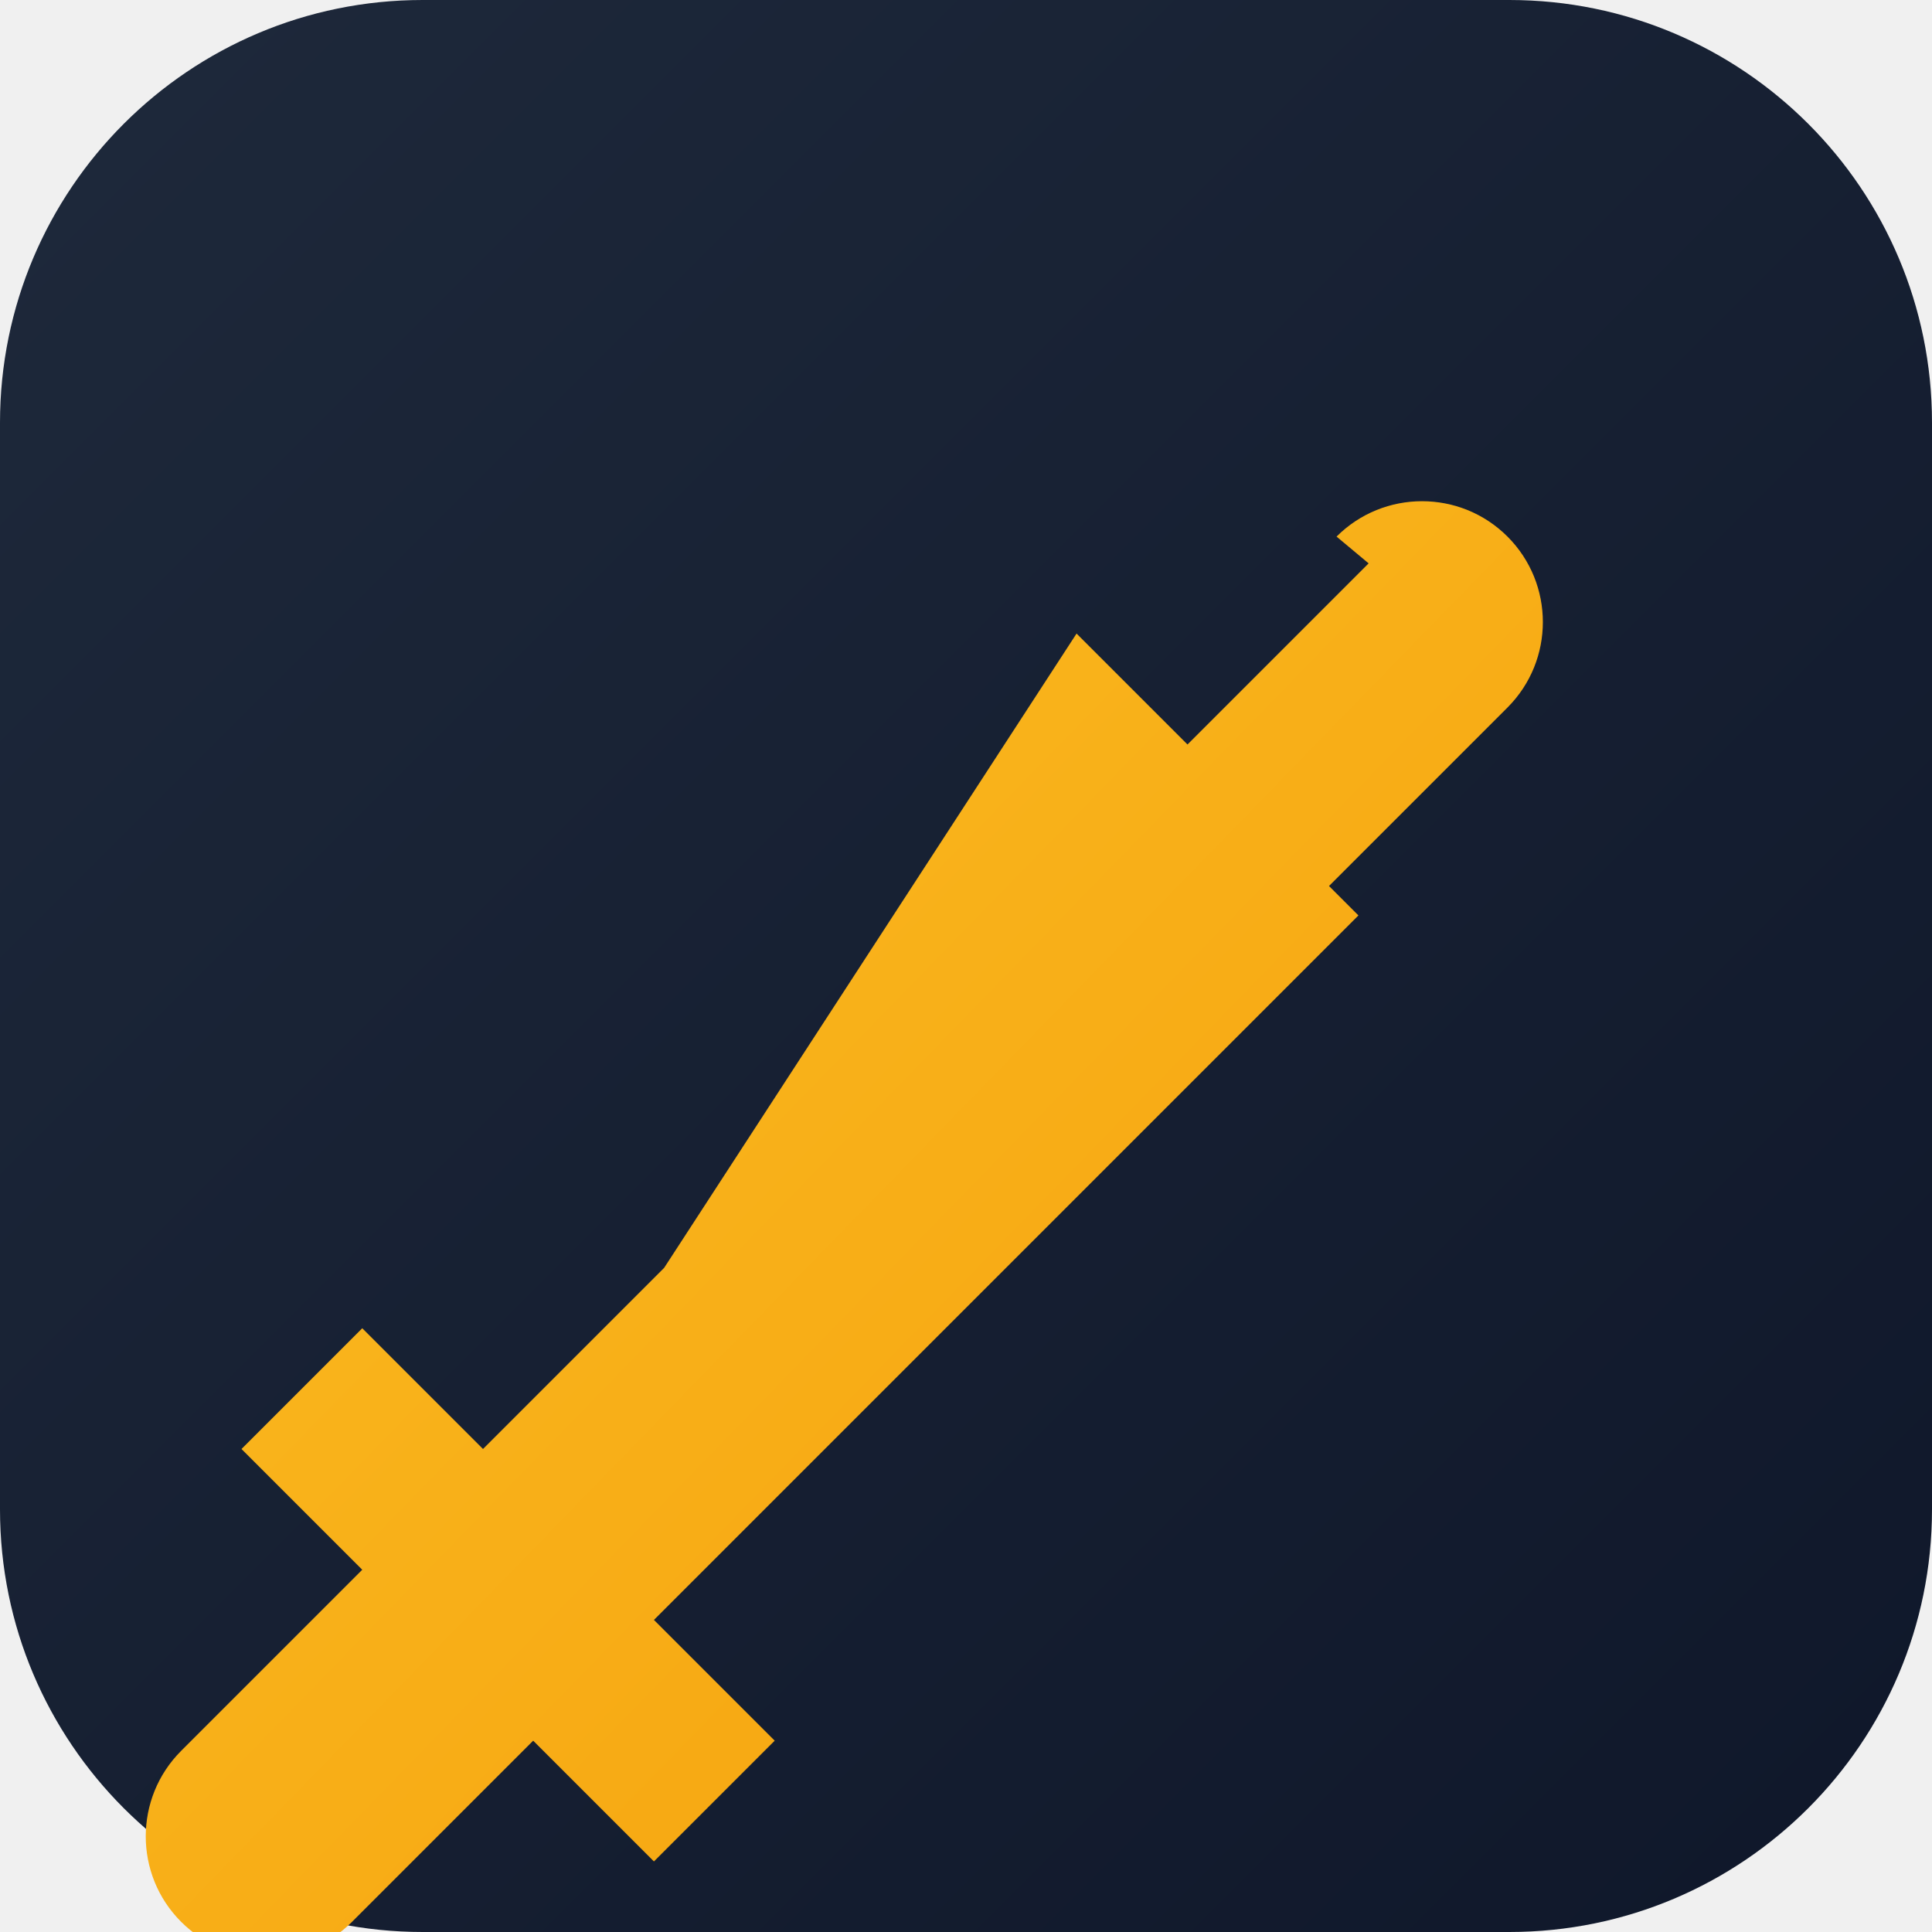
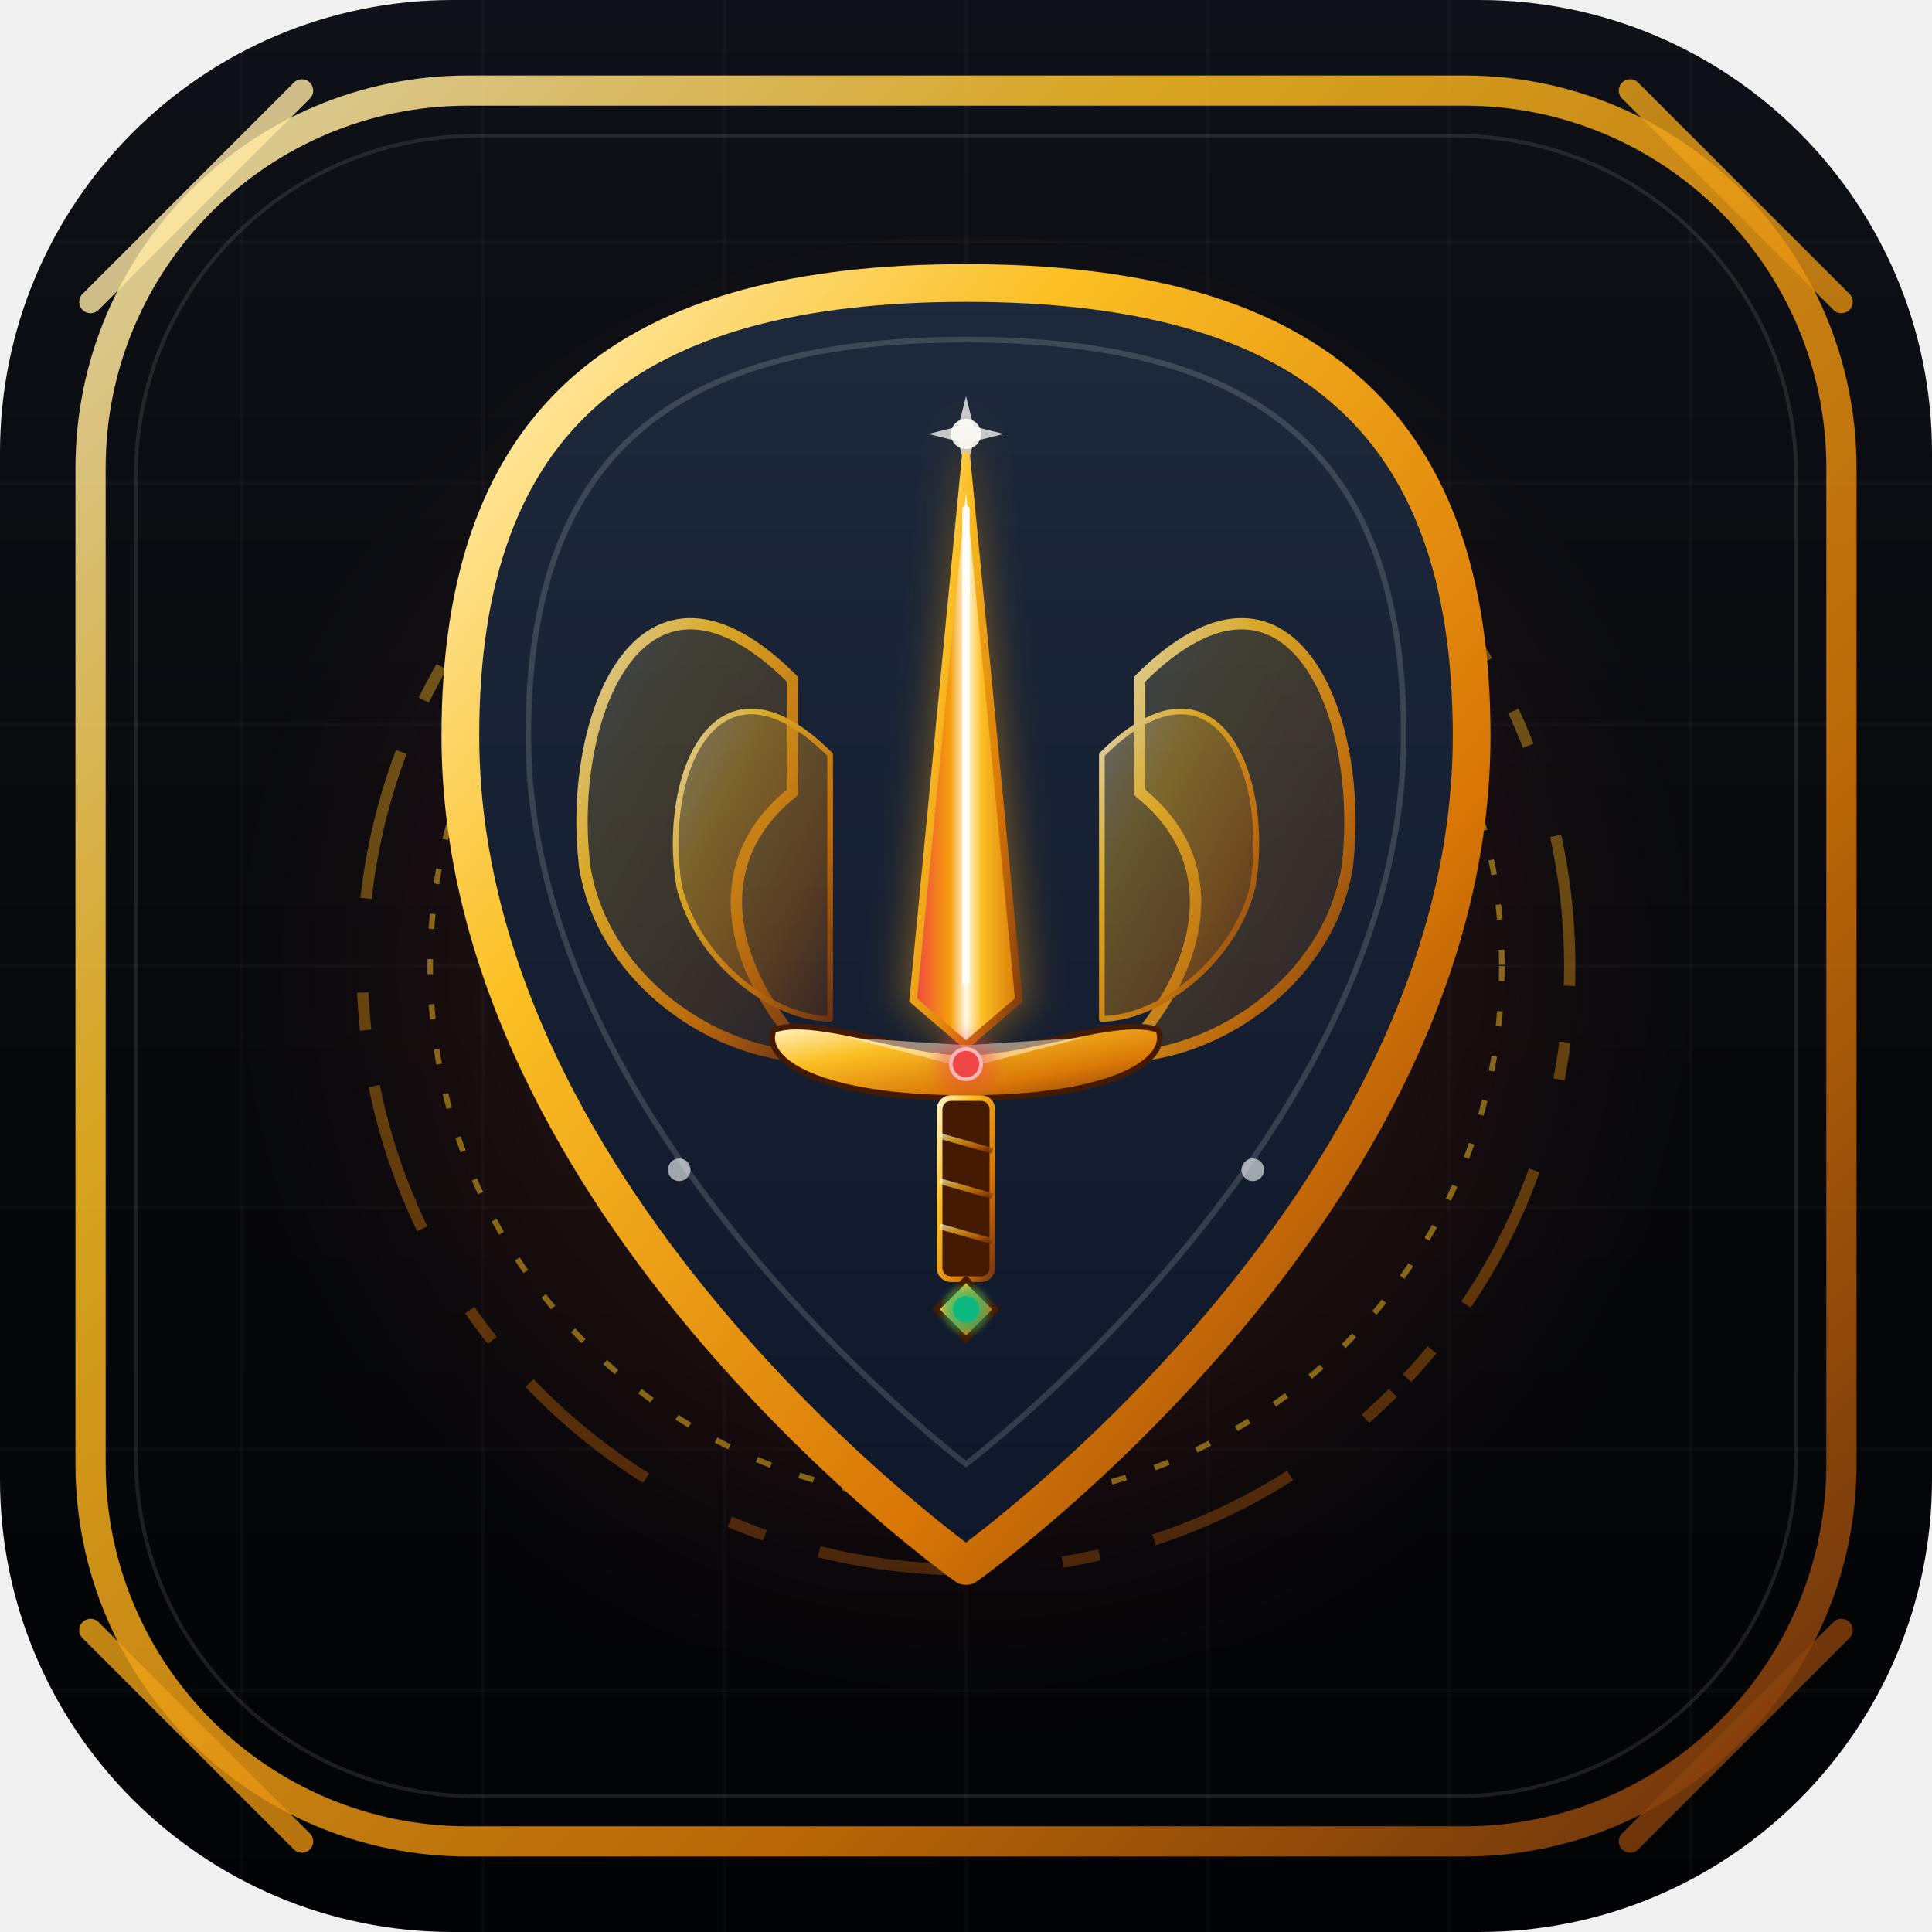
- <svg xmlns="http://www.w3.org/2000/svg" viewBox="0 0 512 512">
+ <svg xmlns="http://www.w3.org/2000/svg" viewBox="0 0 512 512" width="100%" height="100%">
  <defs>
-     <linearGradient id="bg" x1="0%" y1="0%" x2="100%" y2="100%">
-       <stop offset="0%" stop-color="#1e293b" />
-       <stop offset="100%" stop-color="#0f172a" />
+     <linearGradient id="bgGradient" x1="0" y1="0" x2="0" y2="1">
+       <stop offset="0%" stop-color="#0F1118" />
+       <stop offset="50%" stop-color="#07090C" />
+       <stop offset="100%" stop-color="#020305" />
    </linearGradient>
-     <linearGradient id="sword" x1="0%" y1="0%" x2="100%" y2="100%">
-       <stop offset="0%" stop-color="#fbbf24" />
-       <stop offset="100%" stop-color="#f59e0b" />
+     <linearGradient id="goldGradient" x1="0" y1="0" x2="1" y2="1">
+       <stop offset="0%" stop-color="#FFF3C4" />
+       <stop offset="30%" stop-color="#FBBF24" />
+       <stop offset="70%" stop-color="#D97706" />
+       <stop offset="100%" stop-color="#78350F" />
+     </linearGradient>
+     <radialGradient id="auroraGlow" cx="50%" cy="50%" r="50%">
+       <stop offset="0%" stop-color="#F59E0B" stop-opacity="0.25" />
+       <stop offset="70%" stop-color="#EF4444" stop-opacity="0.05" />
+       <stop offset="100%" stop-color="#000000" stop-opacity="0" />
+     </radialGradient>
+     <linearGradient id="shieldBg" x1="0" y1="0" x2="0" y2="1">
+       <stop offset="0%" stop-color="#1E293B" />
+       <stop offset="100%" stop-color="#0F172A" />
+     </linearGradient>
+     <linearGradient id="bladeGlow" x1="0" y1="0" x2="1" y2="0">
+       <stop offset="0%" stop-color="#EF4444" />
+       <stop offset="35%" stop-color="#F59E0B" />
+       <stop offset="50%" stop-color="#FFFBEB" />
+       <stop offset="65%" stop-color="#FBBF24" />
+       <stop offset="100%" stop-color="#D97706" />
    </linearGradient>
  </defs>
-   <rect width="512" height="512" rx="112" fill="url(#bg)" />
-   <path d="M362.7 149.3L314.5 197.5 352 235l47.5-47.5c12.5-12.5 12.5-32.8 0-45.3s-32.8-12.5-45.3 0zM176 336l-48 48-32-32-32 32 32 32-48 48c-12.5 12.5-12.5 32.8 0 45.3s32.8 12.5 45.3 0l48-48 32 32 32-32-32-32 48-48 138.7-138.7-74.7-74.7L176 336z" fill="url(#sword)" />
+   <rect width="512" height="512" rx="120" fill="url(#bgGradient)" />
+   <g stroke="#ffffff" stroke-opacity="0.02" stroke-width="1">
+     <line x1="64" y1="0" x2="64" y2="512" />
+     <line x1="128" y1="0" x2="128" y2="512" />
+     <line x1="192" y1="0" x2="192" y2="512" />
+     <line x1="256" y1="0" x2="256" y2="512" />
+     <line x1="320" y1="0" x2="320" y2="512" />
+     <line x1="384" y1="0" x2="384" y2="512" />
+     <line x1="448" y1="0" x2="448" y2="512" />
+     <line x1="0" y1="64" x2="512" y2="64" />
+     <line x1="0" y1="128" x2="512" y2="128" />
+     <line x1="0" y1="192" x2="512" y2="192" />
+     <line x1="0" y1="256" x2="512" y2="256" />
+     <line x1="0" y1="320" x2="512" y2="320" />
+     <line x1="0" y1="384" x2="512" y2="384" />
+     <line x1="0" y1="448" x2="512" y2="448" />
+   </g>
+   <circle cx="256" cy="256" r="220" fill="url(#auroraGlow)" />
+   <rect x="24" y="24" width="464" height="464" rx="100" fill="none" stroke="url(#goldGradient)" stroke-width="8" opacity="0.85" />
+   <rect x="36" y="36" width="440" height="440" rx="90" fill="none" stroke="#FFFFFF" stroke-width="1" opacity="0.1" />
+   <path d="M 24,80 L 80,24 M 432,24 L 488,80 M 488,432 L 432,488 M 80,488 L 24,432" stroke="url(#goldGradient)" stroke-width="6" opacity="0.8" stroke-linecap="round" />
+   <circle cx="256" cy="256" r="160" fill="none" stroke="url(#goldGradient)" stroke-width="3" stroke-dasharray="10 25 40 15" opacity="0.4" transform="rotate(45 256 256)" />
+   <circle cx="256" cy="256" r="142" fill="none" stroke="#FBBF24" stroke-width="1.5" stroke-dasharray="4 8" opacity="0.5" />
+   <g drop-shadow="0px 15px 30px rgba(0,0,0,0.7)">
+     <path d="M 256,75               C 345,75 390,110 390,195               C 390,320 256,415 256,415               C 256,415 122,320 122,195               C 122,110 167,75 256,75 Z" fill="url(#shieldBg)" stroke="url(#goldGradient)" stroke-width="10" stroke-linejoin="round" />
+     <path d="M 256,90               C 333,90 372,120 372,195               C 372,300 256,388 256,388               C 256,388 140,300 140,195               C 140,120 179,90 256,90 Z" fill="none" stroke="#FFFFFF" stroke-width="1.5" opacity="0.15" />
+   </g>
+   <g opacity="0.85" stroke="url(#goldGradient)" stroke-linejoin="round">
+     <path d="M210,180 C170,140 150,190 155,230 C160,260 190,280 215,280 C195,260 185,230 210,210 Z" fill="url(#goldGradient)" fill-opacity="0.2" stroke-width="3" />
+     <path d="M220,200 C190,170 175,205 180,235 C185,255 205,270 220,270 Z" fill="url(#goldGradient)" fill-opacity="0.4" stroke-width="1.5" />
+     <path d="M302,180 C342,140 362,190 357,230 C352,260 322,280 297,280 C317,260 327,230 302,210 Z" fill="url(#goldGradient)" fill-opacity="0.2" stroke-width="3" />
+     <path d="M292,200 C322,170 337,205 332,235 C327,255 307,270 292,270 Z" fill="url(#goldGradient)" fill-opacity="0.4" stroke-width="1.5" />
+   </g>
+   <g fill="#FFF">
+     <circle cx="256" cy="115" r="4" opacity="0.9" />
+     <path d="M 256,105 L 258,113 L 266,115 L 258,117 L 256,125 L 254,117 L 246,115 L 254,113 Z" fill="#FFF" opacity="0.75" />
+     <circle cx="180" cy="310" r="3" opacity="0.6" />
+     <circle cx="332" cy="310" r="3" opacity="0.6" />
+   </g>
+   <g transform="translate(0, 5)">
+     <path d="M 256,105 L 273,260 L 256,275 L 239,260 Z" fill="#F59E0B" opacity="0.4" filter="blur(5px)" />
+     <path d="M 256,115 L 270,260 L 256,272 L 242,260 Z" fill="url(#bladeGlow)" stroke="url(#goldGradient)" stroke-width="2" />
+     <line x1="256" y1="130" x2="256" y2="255" stroke="#FFFFFF" stroke-width="2" stroke-linecap="round" opacity="0.9" />
+     <line x1="256" y1="130" x2="256" y2="255" stroke="#FBBF24" stroke-width="4" stroke-linecap="round" opacity="0.4" filter="blur(2px)" />
+     <path d="M 205,268               C 215,264 240,274 256,274               C 272,274 297,264 307,268               C 310,276 295,286 256,286               C 217,286 202,276 205,268 Z" fill="url(#goldGradient)" stroke="#451A03" stroke-width="1.5" />
+     <path d="M 225,270 L 256,278 L 287,270 L 256,272 Z" fill="#FFFBEB" opacity="0.5" />
+     <circle cx="256" cy="277" r="4" fill="#EF4444" stroke="#FFF" stroke-width="1" />
+     <circle cx="256" cy="277" r="8" fill="#EF4444" opacity="0.4" filter="blur(2px)" />
+     <rect x="249" y="286" width="14" height="48" rx="3" fill="#451A03" stroke="url(#goldGradient)" stroke-width="1.5" />
+     <line x1="249" y1="296" x2="263" y2="300" stroke="url(#goldGradient)" stroke-width="1.5" opacity="0.7" />
+     <line x1="249" y1="308" x2="263" y2="312" stroke="url(#goldGradient)" stroke-width="1.5" opacity="0.7" />
+     <line x1="249" y1="320" x2="263" y2="324" stroke="url(#goldGradient)" stroke-width="1.5" opacity="0.7" />
+     <path d="M 247,334 M 256,334 L 264,342 L 256,350 L 248,342 Z" fill="url(#goldGradient)" stroke="#451A03" stroke-width="1.5" stroke-linejoin="round" />
+     <circle cx="256" cy="342" r="3.5" fill="#10B981" />
+     <circle cx="256" cy="342" r="6" fill="#10B981" opacity="0.6" filter="blur(1px)" />
+   </g>
</svg>
